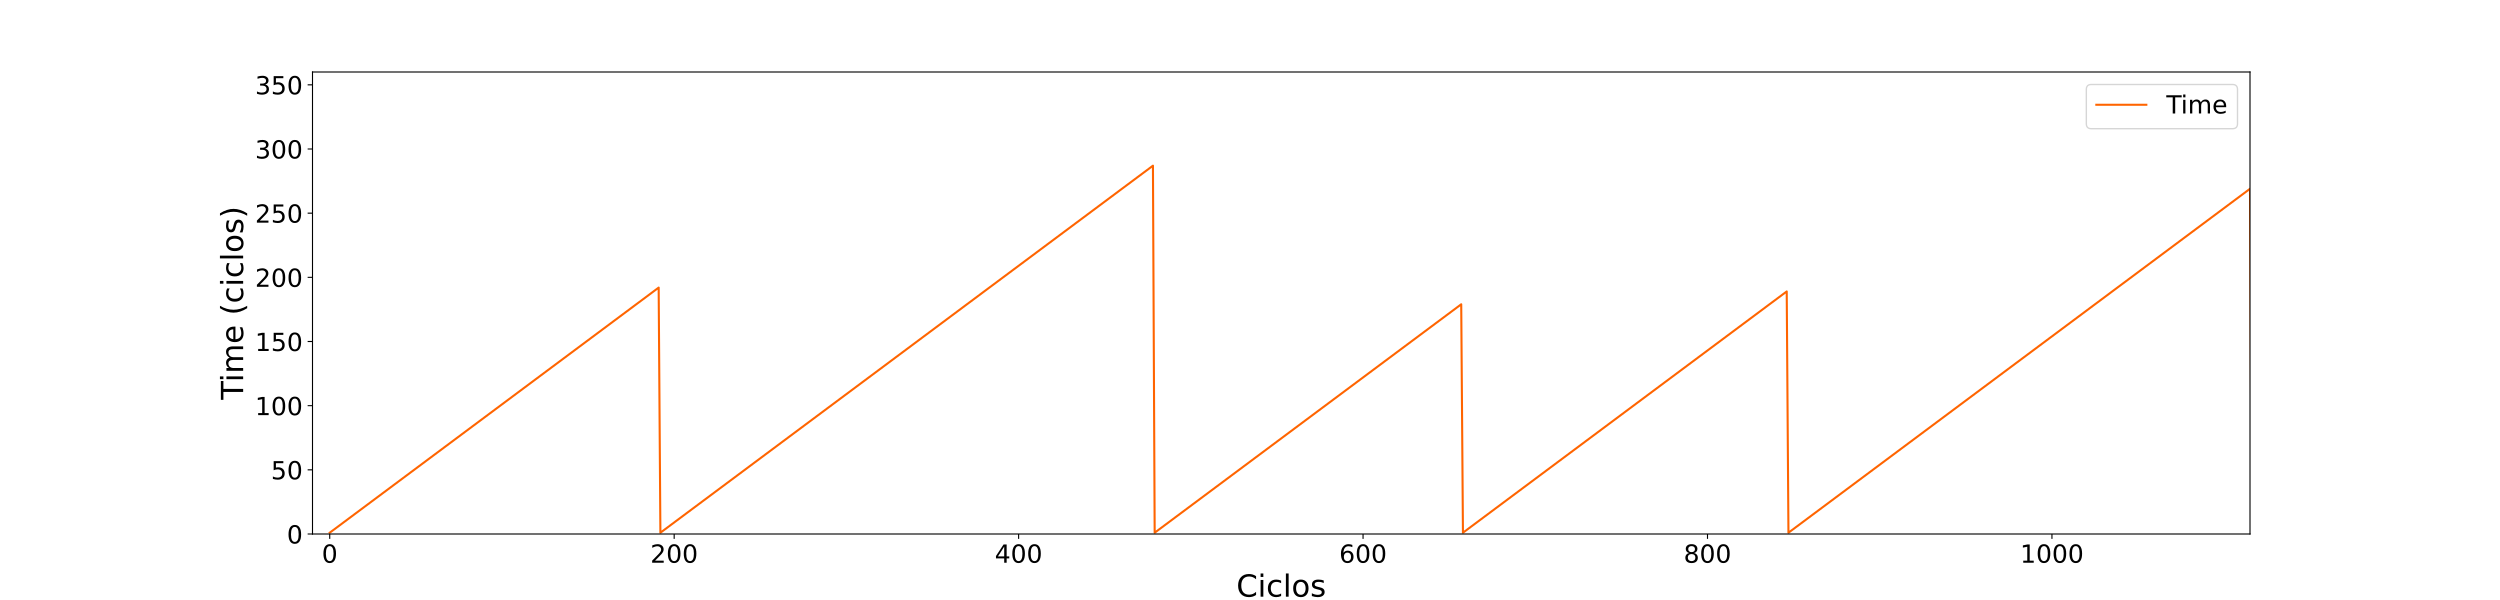
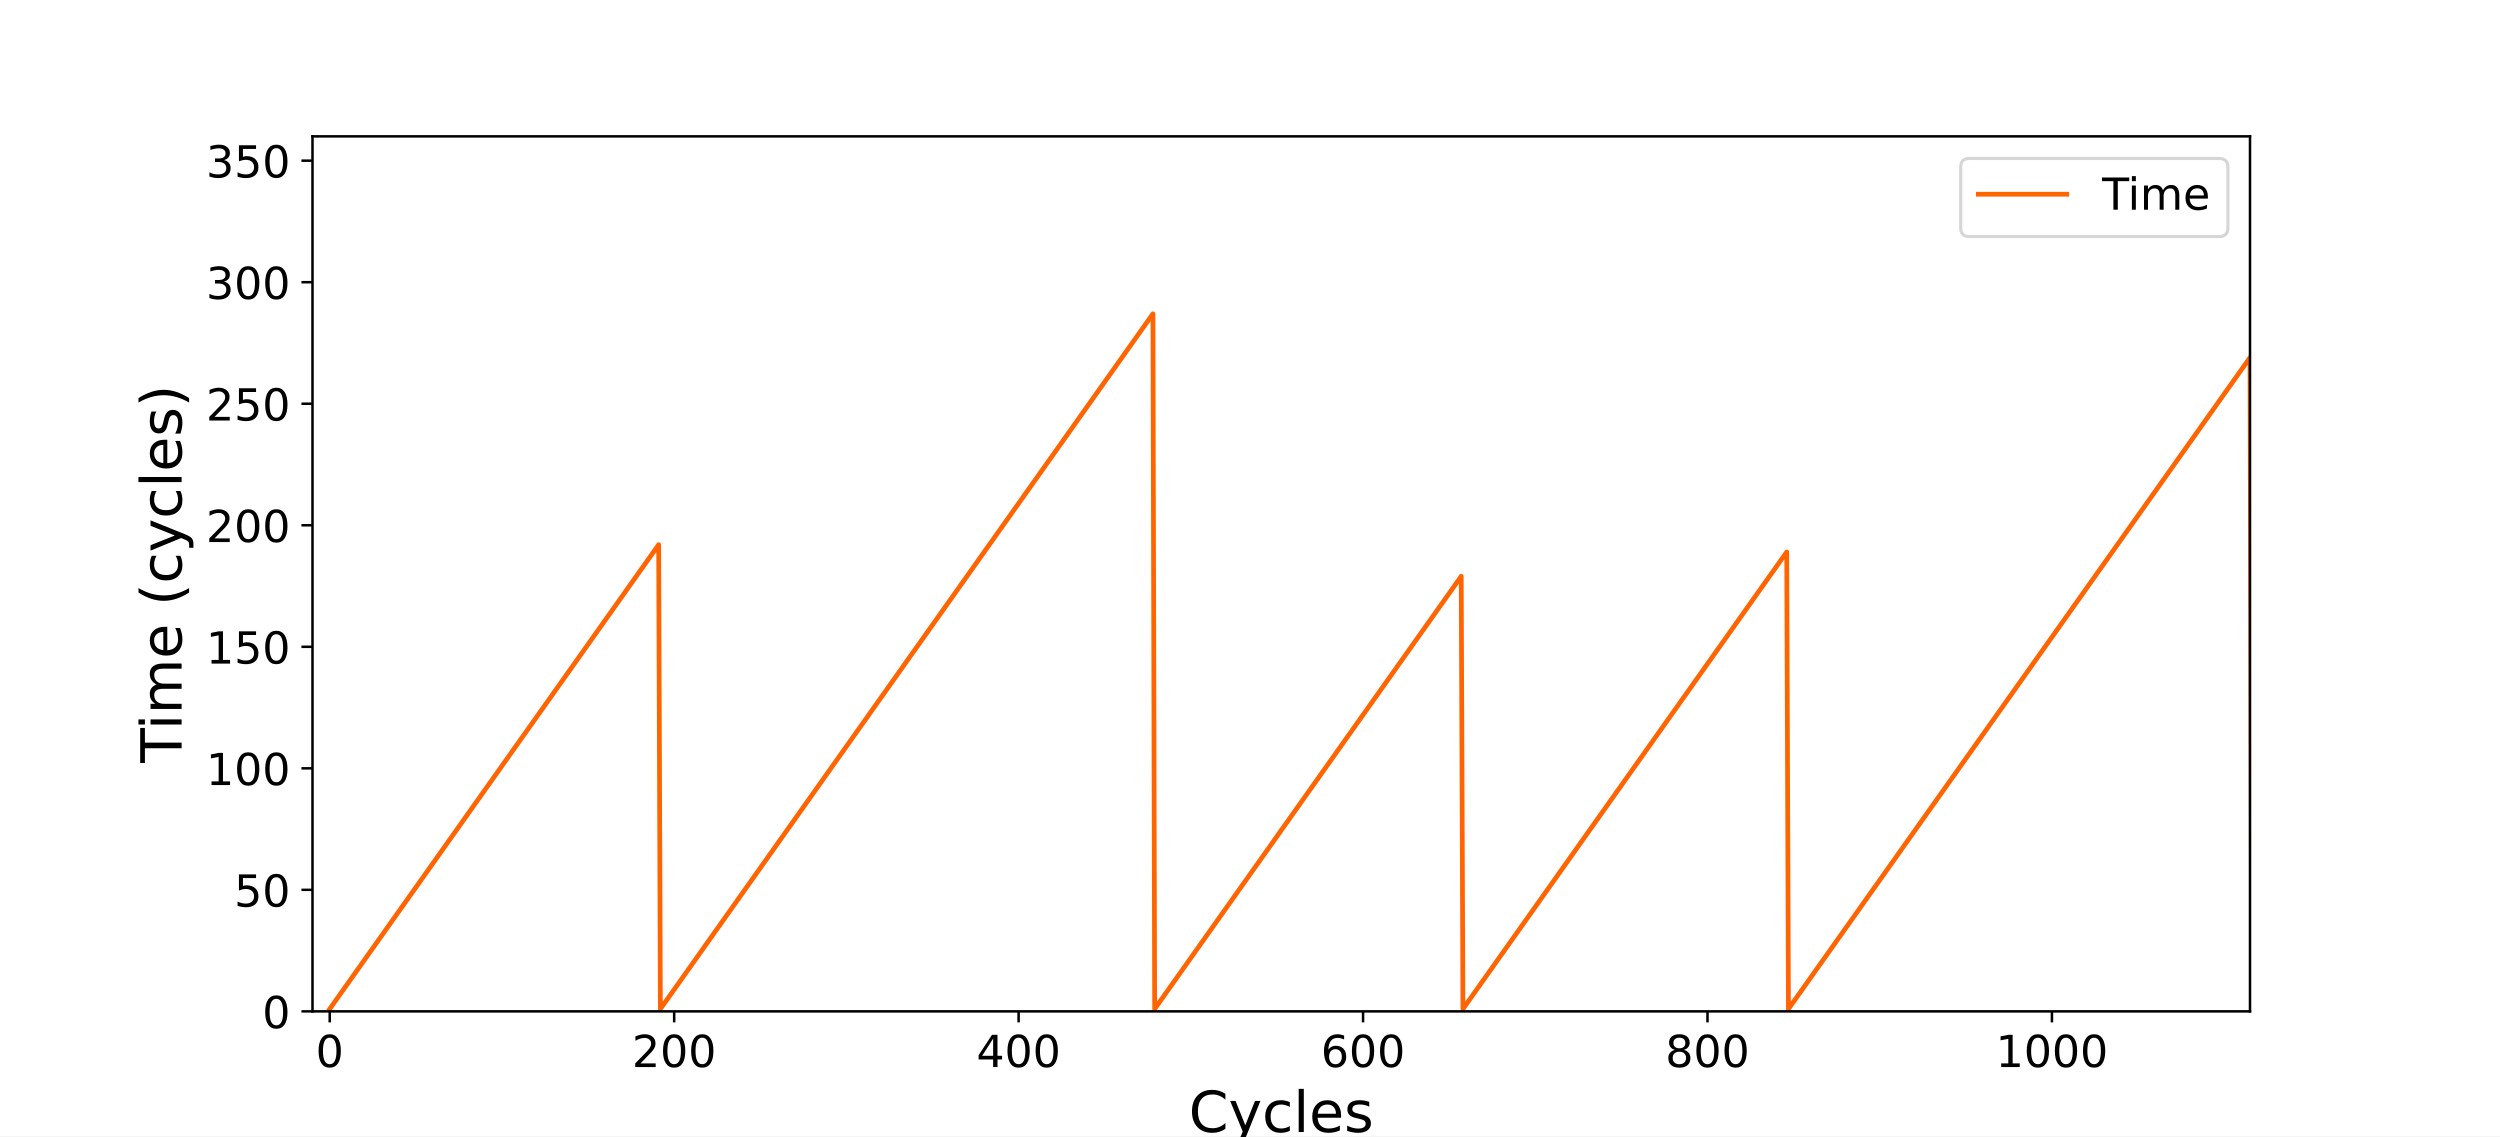
- <svg xmlns="http://www.w3.org/2000/svg" xmlns:xlink="http://www.w3.org/1999/xlink" width="1800pt" height="432pt" viewBox="0 0 1800 432" version="1.1">
+ <svg xmlns="http://www.w3.org/2000/svg" xmlns:xlink="http://www.w3.org/1999/xlink" width="792pt" height="360pt" viewBox="0 0 792 360" version="1.1">
  <defs>
    <style type="text/css">*{stroke-linejoin: round; stroke-linecap: butt}</style>
  </defs>
  <g id="figure_1">
    <g id="patch_1">
-       <path d="M 0 432  L 1800 432  L 1800 0  L 0 0  z " style="fill: #ffffff" />
+       <path d="M 0 360  L 792 360  L 792 0  L 0 0  z " style="fill: #ffffff" />
    </g>
    <g id="axes_1">
      <g id="patch_2">
-         <path d="M 225 384.48  L 1620 384.48  L 1620 51.84  L 225 51.84  z " style="fill: #ffffff" />
+         <path d="M 99 320.4  L 712.8 320.4  L 712.8 43.2  L 99 43.2  z " style="fill: #ffffff" />
      </g>
      <g id="matplotlib.axis_1">
        <g id="xtick_1">
          <g id="line2d_1">
            <defs>
-               <path id="m627f3adb25" d="M 0 0  L 0 3.5  " style="stroke: #000000; stroke-width: 0.8" />
+               <path id="m4d0b27b10e" d="M 0 0  L 0 3.5  " style="stroke: #000000; stroke-width: 0.8" />
            </defs>
            <g>
-               <use xlink:href="#m627f3adb25" x="237.4" y="384.48" style="stroke: #000000; stroke-width: 0.8" />
+               <use xlink:href="#m4d0b27b10e" x="104.456" y="320.4" style="stroke: #000000; stroke-width: 0.8" />
            </g>
          </g>
          <g id="text_1">
-             <g transform="translate(231.6738 405.1572)scale(0.18 -0.18)">
+             <g transform="translate(100.0023 338.0378)scale(0.14 -0.14)">
              <defs>
                <path id="DejaVuSans-30" d="M 2034 4250  Q 1547 4250 1301 3770  Q 1056 3291 1056 2328  Q 1056 1369 1301 889  Q 1547 409 2034 409  Q 2525 409 2770 889  Q 3016 1369 3016 2328  Q 3016 3291 2770 3770  Q 2525 4250 2034 4250  z M 2034 4750  Q 2819 4750 3233 4129  Q 3647 3509 3647 2328  Q 3647 1150 3233 529  Q 2819 -91 2034 -91  Q 1250 -91 836 529  Q 422 1150 422 2328  Q 422 3509 836 4129  Q 1250 4750 2034 4750  z " transform="scale(0.015625)" />
              </defs>
              <use xlink:href="#DejaVuSans-30" />
            </g>
          </g>
        </g>
        <g id="xtick_2">
          <g id="line2d_2">
            <g>
-               <use xlink:href="#m627f3adb25" x="485.4" y="384.48" style="stroke: #000000; stroke-width: 0.8" />
+               <use xlink:href="#m4d0b27b10e" x="213.576" y="320.4" style="stroke: #000000; stroke-width: 0.8" />
            </g>
          </g>
          <g id="text_2">
-             <g transform="translate(468.2212 405.1572)scale(0.18 -0.18)">
+             <g transform="translate(200.2148 338.0378)scale(0.14 -0.14)">
              <defs>
                <path id="DejaVuSans-32" d="M 1228 531  L 3431 531  L 3431 0  L 469 0  L 469 531  Q 828 903 1448 1529  Q 2069 2156 2228 2338  Q 2531 2678 2651 2914  Q 2772 3150 2772 3378  Q 2772 3750 2511 3984  Q 2250 4219 1831 4219  Q 1534 4219 1204 4116  Q 875 4013 500 3803  L 500 4441  Q 881 4594 1212 4672  Q 1544 4750 1819 4750  Q 2544 4750 2975 4387  Q 3406 4025 3406 3419  Q 3406 3131 3298 2873  Q 3191 2616 2906 2266  Q 2828 2175 2409 1742  Q 1991 1309 1228 531  z " transform="scale(0.015625)" />
              </defs>
              <use xlink:href="#DejaVuSans-32" />
              <use xlink:href="#DejaVuSans-30" x="63.623" />
              <use xlink:href="#DejaVuSans-30" x="127.246" />
            </g>
          </g>
        </g>
        <g id="xtick_3">
          <g id="line2d_3">
            <g>
-               <use xlink:href="#m627f3adb25" x="733.4" y="384.48" style="stroke: #000000; stroke-width: 0.8" />
+               <use xlink:href="#m4d0b27b10e" x="322.696" y="320.4" style="stroke: #000000; stroke-width: 0.8" />
            </g>
          </g>
          <g id="text_3">
-             <g transform="translate(716.2213 405.1572)scale(0.18 -0.18)">
+             <g transform="translate(309.3347 338.0378)scale(0.14 -0.14)">
              <defs>
                <path id="DejaVuSans-34" d="M 2419 4116  L 825 1625  L 2419 1625  L 2419 4116  z M 2253 4666  L 3047 4666  L 3047 1625  L 3713 1625  L 3713 1100  L 3047 1100  L 3047 0  L 2419 0  L 2419 1100  L 313 1100  L 313 1709  L 2253 4666  z " transform="scale(0.015625)" />
              </defs>
              <use xlink:href="#DejaVuSans-34" />
              <use xlink:href="#DejaVuSans-30" x="63.623" />
              <use xlink:href="#DejaVuSans-30" x="127.246" />
            </g>
          </g>
        </g>
        <g id="xtick_4">
          <g id="line2d_4">
            <g>
-               <use xlink:href="#m627f3adb25" x="981.4" y="384.48" style="stroke: #000000; stroke-width: 0.8" />
+               <use xlink:href="#m4d0b27b10e" x="431.816" y="320.4" style="stroke: #000000; stroke-width: 0.8" />
            </g>
          </g>
          <g id="text_4">
-             <g transform="translate(964.2213 405.1572)scale(0.18 -0.18)">
+             <g transform="translate(418.4547 338.0378)scale(0.14 -0.14)">
              <defs>
                <path id="DejaVuSans-36" d="M 2113 2584  Q 1688 2584 1439 2293  Q 1191 2003 1191 1497  Q 1191 994 1439 701  Q 1688 409 2113 409  Q 2538 409 2786 701  Q 3034 994 3034 1497  Q 3034 2003 2786 2293  Q 2538 2584 2113 2584  z M 3366 4563  L 3366 3988  Q 3128 4100 2886 4159  Q 2644 4219 2406 4219  Q 1781 4219 1451 3797  Q 1122 3375 1075 2522  Q 1259 2794 1537 2939  Q 1816 3084 2150 3084  Q 2853 3084 3261 2657  Q 3669 2231 3669 1497  Q 3669 778 3244 343  Q 2819 -91 2113 -91  Q 1303 -91 875 529  Q 447 1150 447 2328  Q 447 3434 972 4092  Q 1497 4750 2381 4750  Q 2619 4750 2861 4703  Q 3103 4656 3366 4563  z " transform="scale(0.015625)" />
              </defs>
              <use xlink:href="#DejaVuSans-36" />
              <use xlink:href="#DejaVuSans-30" x="63.623" />
              <use xlink:href="#DejaVuSans-30" x="127.246" />
            </g>
          </g>
        </g>
        <g id="xtick_5">
          <g id="line2d_5">
            <g>
-               <use xlink:href="#m627f3adb25" x="1229.4" y="384.48" style="stroke: #000000; stroke-width: 0.8" />
+               <use xlink:href="#m4d0b27b10e" x="540.936" y="320.4" style="stroke: #000000; stroke-width: 0.8" />
            </g>
          </g>
          <g id="text_5">
-             <g transform="translate(1212.221 405.1572)scale(0.18 -0.18)">
+             <g transform="translate(527.5747 338.0378)scale(0.14 -0.14)">
              <defs>
                <path id="DejaVuSans-38" d="M 2034 2216  Q 1584 2216 1326 1975  Q 1069 1734 1069 1313  Q 1069 891 1326 650  Q 1584 409 2034 409  Q 2484 409 2743 651  Q 3003 894 3003 1313  Q 3003 1734 2745 1975  Q 2488 2216 2034 2216  z M 1403 2484  Q 997 2584 770 2862  Q 544 3141 544 3541  Q 544 4100 942 4425  Q 1341 4750 2034 4750  Q 2731 4750 3128 4425  Q 3525 4100 3525 3541  Q 3525 3141 3298 2862  Q 3072 2584 2669 2484  Q 3125 2378 3379 2068  Q 3634 1759 3634 1313  Q 3634 634 3220 271  Q 2806 -91 2034 -91  Q 1263 -91 848 271  Q 434 634 434 1313  Q 434 1759 690 2068  Q 947 2378 1403 2484  z M 1172 3481  Q 1172 3119 1398 2916  Q 1625 2713 2034 2713  Q 2441 2713 2670 2916  Q 2900 3119 2900 3481  Q 2900 3844 2670 4047  Q 2441 4250 2034 4250  Q 1625 4250 1398 4047  Q 1172 3844 1172 3481  z " transform="scale(0.015625)" />
              </defs>
              <use xlink:href="#DejaVuSans-38" />
              <use xlink:href="#DejaVuSans-30" x="63.623" />
              <use xlink:href="#DejaVuSans-30" x="127.246" />
            </g>
          </g>
        </g>
        <g id="xtick_6">
          <g id="line2d_6">
            <g>
-               <use xlink:href="#m627f3adb25" x="1477.4" y="384.48" style="stroke: #000000; stroke-width: 0.8" />
+               <use xlink:href="#m4d0b27b10e" x="650.056" y="320.4" style="stroke: #000000; stroke-width: 0.8" />
            </g>
          </g>
          <g id="text_6">
-             <g transform="translate(1454.495 405.1572)scale(0.18 -0.18)">
+             <g transform="translate(632.241 338.0378)scale(0.14 -0.14)">
              <defs>
                <path id="DejaVuSans-31" d="M 794 531  L 1825 531  L 1825 4091  L 703 3866  L 703 4441  L 1819 4666  L 2450 4666  L 2450 531  L 3481 531  L 3481 0  L 794 0  L 794 531  z " transform="scale(0.015625)" />
              </defs>
              <use xlink:href="#DejaVuSans-31" />
              <use xlink:href="#DejaVuSans-30" x="63.623" />
              <use xlink:href="#DejaVuSans-30" x="127.246" />
              <use xlink:href="#DejaVuSans-30" x="190.869" />
            </g>
          </g>
        </g>
        <g id="text_7">
-           <g transform="translate(890.1978 429.6172)scale(0.22 -0.22)">
+           <g transform="translate(376.6134 358.6266)scale(0.18 -0.18)">
            <defs>
              <path id="DejaVuSans-43" d="M 4122 4306  L 4122 3641  Q 3803 3938 3442 4084  Q 3081 4231 2675 4231  Q 1875 4231 1450 3742  Q 1025 3253 1025 2328  Q 1025 1406 1450 917  Q 1875 428 2675 428  Q 3081 428 3442 575  Q 3803 722 4122 1019  L 4122 359  Q 3791 134 3420 21  Q 3050 -91 2638 -91  Q 1578 -91 968 557  Q 359 1206 359 2328  Q 359 3453 968 4101  Q 1578 4750 2638 4750  Q 3056 4750 3426 4639  Q 3797 4528 4122 4306  z " transform="scale(0.015625)" />
-               <path id="DejaVuSans-69" d="M 603 3500  L 1178 3500  L 1178 0  L 603 0  L 603 3500  z M 603 4863  L 1178 4863  L 1178 4134  L 603 4134  L 603 4863  z " transform="scale(0.015625)" />
+               <path id="DejaVuSans-79" d="M 2059 -325  Q 1816 -950 1584 -1140  Q 1353 -1331 966 -1331  L 506 -1331  L 506 -850  L 844 -850  Q 1081 -850 1212 -737  Q 1344 -625 1503 -206  L 1606 56  L 191 3500  L 800 3500  L 1894 763  L 2988 3500  L 3597 3500  L 2059 -325  z " transform="scale(0.015625)" />
              <path id="DejaVuSans-63" d="M 3122 3366  L 3122 2828  Q 2878 2963 2633 3030  Q 2388 3097 2138 3097  Q 1578 3097 1268 2742  Q 959 2388 959 1747  Q 959 1106 1268 751  Q 1578 397 2138 397  Q 2388 397 2633 464  Q 2878 531 3122 666  L 3122 134  Q 2881 22 2623 -34  Q 2366 -91 2075 -91  Q 1284 -91 818 406  Q 353 903 353 1747  Q 353 2603 823 3093  Q 1294 3584 2113 3584  Q 2378 3584 2631 3529  Q 2884 3475 3122 3366  z " transform="scale(0.015625)" />
              <path id="DejaVuSans-6c" d="M 603 4863  L 1178 4863  L 1178 0  L 603 0  L 603 4863  z " transform="scale(0.015625)" />
-               <path id="DejaVuSans-6f" d="M 1959 3097  Q 1497 3097 1228 2736  Q 959 2375 959 1747  Q 959 1119 1226 758  Q 1494 397 1959 397  Q 2419 397 2687 759  Q 2956 1122 2956 1747  Q 2956 2369 2687 2733  Q 2419 3097 1959 3097  z M 1959 3584  Q 2709 3584 3137 3096  Q 3566 2609 3566 1747  Q 3566 888 3137 398  Q 2709 -91 1959 -91  Q 1206 -91 779 398  Q 353 888 353 1747  Q 353 2609 779 3096  Q 1206 3584 1959 3584  z " transform="scale(0.015625)" />
+               <path id="DejaVuSans-65" d="M 3597 1894  L 3597 1613  L 953 1613  Q 991 1019 1311 708  Q 1631 397 2203 397  Q 2534 397 2845 478  Q 3156 559 3463 722  L 3463 178  Q 3153 47 2828 -22  Q 2503 -91 2169 -91  Q 1331 -91 842 396  Q 353 884 353 1716  Q 353 2575 817 3079  Q 1281 3584 2069 3584  Q 2775 3584 3186 3129  Q 3597 2675 3597 1894  z M 3022 2063  Q 3016 2534 2758 2815  Q 2500 3097 2075 3097  Q 1594 3097 1305 2825  Q 1016 2553 972 2059  L 3022 2063  z " transform="scale(0.015625)" />
              <path id="DejaVuSans-73" d="M 2834 3397  L 2834 2853  Q 2591 2978 2328 3040  Q 2066 3103 1784 3103  Q 1356 3103 1142 2972  Q 928 2841 928 2578  Q 928 2378 1081 2264  Q 1234 2150 1697 2047  L 1894 2003  Q 2506 1872 2764 1633  Q 3022 1394 3022 966  Q 3022 478 2636 193  Q 2250 -91 1575 -91  Q 1294 -91 989 -36  Q 684 19 347 128  L 347 722  Q 666 556 975 473  Q 1284 391 1588 391  Q 1994 391 2212 530  Q 2431 669 2431 922  Q 2431 1156 2273 1281  Q 2116 1406 1581 1522  L 1381 1569  Q 847 1681 609 1914  Q 372 2147 372 2553  Q 372 3047 722 3315  Q 1072 3584 1716 3584  Q 2034 3584 2315 3537  Q 2597 3491 2834 3397  z " transform="scale(0.015625)" />
            </defs>
            <use xlink:href="#DejaVuSans-43" />
-             <use xlink:href="#DejaVuSans-69" x="69.824" />
-             <use xlink:href="#DejaVuSans-63" x="97.607" />
-             <use xlink:href="#DejaVuSans-6c" x="152.588" />
-             <use xlink:href="#DejaVuSans-6f" x="180.371" />
-             <use xlink:href="#DejaVuSans-73" x="241.553" />
+             <use xlink:href="#DejaVuSans-79" x="69.824" />
+             <use xlink:href="#DejaVuSans-63" x="129.004" />
+             <use xlink:href="#DejaVuSans-6c" x="183.984" />
+             <use xlink:href="#DejaVuSans-65" x="211.768" />
+             <use xlink:href="#DejaVuSans-73" x="273.291" />
          </g>
        </g>
      </g>
      <g id="matplotlib.axis_2">
        <g id="ytick_1">
          <g id="line2d_7">
            <defs>
-               <path id="m184f937d7e" d="M 0 0  L -3.5 0  " style="stroke: #000000; stroke-width: 0.8" />
+               <path id="m9a2570627b" d="M 0 0  L -3.5 0  " style="stroke: #000000; stroke-width: 0.8" />
            </defs>
            <g>
-               <use xlink:href="#m184f937d7e" x="225" y="384.48" style="stroke: #000000; stroke-width: 0.8" />
+               <use xlink:href="#m9a2570627b" x="99" y="320.4" style="stroke: #000000; stroke-width: 0.8" />
            </g>
          </g>
          <g id="text_8">
-             <g transform="translate(206.5475 391.3186)scale(0.18 -0.18)">
+             <g transform="translate(83.0925 325.7189)scale(0.14 -0.14)">
              <use xlink:href="#DejaVuSans-30" />
            </g>
          </g>
        </g>
        <g id="ytick_2">
          <g id="line2d_8">
            <g>
-               <use xlink:href="#m184f937d7e" x="225" y="338.28" style="stroke: #000000; stroke-width: 0.8" />
+               <use xlink:href="#m9a2570627b" x="99" y="281.9" style="stroke: #000000; stroke-width: 0.8" />
            </g>
          </g>
          <g id="text_9">
-             <g transform="translate(195.095 345.1186)scale(0.18 -0.18)">
+             <g transform="translate(74.185 287.2189)scale(0.14 -0.14)">
              <defs>
                <path id="DejaVuSans-35" d="M 691 4666  L 3169 4666  L 3169 4134  L 1269 4134  L 1269 2991  Q 1406 3038 1543 3061  Q 1681 3084 1819 3084  Q 2600 3084 3056 2656  Q 3513 2228 3513 1497  Q 3513 744 3044 326  Q 2575 -91 1722 -91  Q 1428 -91 1123 -41  Q 819 9 494 109  L 494 744  Q 775 591 1075 516  Q 1375 441 1709 441  Q 2250 441 2565 725  Q 2881 1009 2881 1497  Q 2881 1984 2565 2268  Q 2250 2553 1709 2553  Q 1456 2553 1204 2497  Q 953 2441 691 2322  L 691 4666  z " transform="scale(0.015625)" />
              </defs>
              <use xlink:href="#DejaVuSans-35" />
              <use xlink:href="#DejaVuSans-30" x="63.623" />
            </g>
          </g>
        </g>
        <g id="ytick_3">
          <g id="line2d_9">
            <g>
-               <use xlink:href="#m184f937d7e" x="225" y="292.08" style="stroke: #000000; stroke-width: 0.8" />
+               <use xlink:href="#m9a2570627b" x="99" y="243.4" style="stroke: #000000; stroke-width: 0.8" />
            </g>
          </g>
          <g id="text_10">
-             <g transform="translate(183.6425 298.9186)scale(0.18 -0.18)">
+             <g transform="translate(65.2775 248.7189)scale(0.14 -0.14)">
              <use xlink:href="#DejaVuSans-31" />
              <use xlink:href="#DejaVuSans-30" x="63.623" />
              <use xlink:href="#DejaVuSans-30" x="127.246" />
            </g>
          </g>
        </g>
        <g id="ytick_4">
          <g id="line2d_10">
            <g>
-               <use xlink:href="#m184f937d7e" x="225" y="245.88" style="stroke: #000000; stroke-width: 0.8" />
+               <use xlink:href="#m9a2570627b" x="99" y="204.9" style="stroke: #000000; stroke-width: 0.8" />
            </g>
          </g>
          <g id="text_11">
-             <g transform="translate(183.6425 252.7186)scale(0.18 -0.18)">
+             <g transform="translate(65.2775 210.2189)scale(0.14 -0.14)">
              <use xlink:href="#DejaVuSans-31" />
              <use xlink:href="#DejaVuSans-35" x="63.623" />
              <use xlink:href="#DejaVuSans-30" x="127.246" />
            </g>
          </g>
        </g>
        <g id="ytick_5">
          <g id="line2d_11">
            <g>
-               <use xlink:href="#m184f937d7e" x="225" y="199.68" style="stroke: #000000; stroke-width: 0.8" />
+               <use xlink:href="#m9a2570627b" x="99" y="166.4" style="stroke: #000000; stroke-width: 0.8" />
            </g>
          </g>
          <g id="text_12">
-             <g transform="translate(183.6425 206.5186)scale(0.18 -0.18)">
+             <g transform="translate(65.2775 171.7189)scale(0.14 -0.14)">
              <use xlink:href="#DejaVuSans-32" />
              <use xlink:href="#DejaVuSans-30" x="63.623" />
              <use xlink:href="#DejaVuSans-30" x="127.246" />
            </g>
          </g>
        </g>
        <g id="ytick_6">
          <g id="line2d_12">
            <g>
-               <use xlink:href="#m184f937d7e" x="225" y="153.48" style="stroke: #000000; stroke-width: 0.8" />
+               <use xlink:href="#m9a2570627b" x="99" y="127.9" style="stroke: #000000; stroke-width: 0.8" />
            </g>
          </g>
          <g id="text_13">
-             <g transform="translate(183.6425 160.3186)scale(0.18 -0.18)">
+             <g transform="translate(65.2775 133.2189)scale(0.14 -0.14)">
              <use xlink:href="#DejaVuSans-32" />
              <use xlink:href="#DejaVuSans-35" x="63.623" />
              <use xlink:href="#DejaVuSans-30" x="127.246" />
            </g>
          </g>
        </g>
        <g id="ytick_7">
          <g id="line2d_13">
            <g>
-               <use xlink:href="#m184f937d7e" x="225" y="107.28" style="stroke: #000000; stroke-width: 0.8" />
+               <use xlink:href="#m9a2570627b" x="99" y="89.4" style="stroke: #000000; stroke-width: 0.8" />
            </g>
          </g>
          <g id="text_14">
-             <g transform="translate(183.6425 114.1186)scale(0.18 -0.18)">
+             <g transform="translate(65.2775 94.71891)scale(0.14 -0.14)">
              <defs>
                <path id="DejaVuSans-33" d="M 2597 2516  Q 3050 2419 3304 2112  Q 3559 1806 3559 1356  Q 3559 666 3084 287  Q 2609 -91 1734 -91  Q 1441 -91 1130 -33  Q 819 25 488 141  L 488 750  Q 750 597 1062 519  Q 1375 441 1716 441  Q 2309 441 2620 675  Q 2931 909 2931 1356  Q 2931 1769 2642 2001  Q 2353 2234 1838 2234  L 1294 2234  L 1294 2753  L 1863 2753  Q 2328 2753 2575 2939  Q 2822 3125 2822 3475  Q 2822 3834 2567 4026  Q 2313 4219 1838 4219  Q 1578 4219 1281 4162  Q 984 4106 628 3988  L 628 4550  Q 988 4650 1302 4700  Q 1616 4750 1894 4750  Q 2613 4750 3031 4423  Q 3450 4097 3450 3541  Q 3450 3153 3228 2886  Q 3006 2619 2597 2516  z " transform="scale(0.015625)" />
              </defs>
              <use xlink:href="#DejaVuSans-33" />
              <use xlink:href="#DejaVuSans-30" x="63.623" />
              <use xlink:href="#DejaVuSans-30" x="127.246" />
            </g>
          </g>
        </g>
        <g id="ytick_8">
          <g id="line2d_14">
            <g>
-               <use xlink:href="#m184f937d7e" x="225" y="61.08" style="stroke: #000000; stroke-width: 0.8" />
+               <use xlink:href="#m9a2570627b" x="99" y="50.9" style="stroke: #000000; stroke-width: 0.8" />
            </g>
          </g>
          <g id="text_15">
-             <g transform="translate(183.6425 67.91859)scale(0.18 -0.18)">
+             <g transform="translate(65.2775 56.21891)scale(0.14 -0.14)">
              <use xlink:href="#DejaVuSans-33" />
              <use xlink:href="#DejaVuSans-35" x="63.623" />
              <use xlink:href="#DejaVuSans-30" x="127.246" />
            </g>
          </g>
        </g>
        <g id="text_16">
-           <g transform="translate(175.0672 287.8227)rotate(-90)scale(0.22 -0.22)">
+           <g transform="translate(57.53406 241.6542)rotate(-90)scale(0.18 -0.18)">
            <defs>
              <path id="DejaVuSans-54" d="M -19 4666  L 3928 4666  L 3928 4134  L 2272 4134  L 2272 0  L 1638 0  L 1638 4134  L -19 4134  L -19 4666  z " transform="scale(0.015625)" />
+               <path id="DejaVuSans-69" d="M 603 3500  L 1178 3500  L 1178 0  L 603 0  L 603 3500  z M 603 4863  L 1178 4863  L 1178 4134  L 603 4134  L 603 4863  z " transform="scale(0.015625)" />
              <path id="DejaVuSans-6d" d="M 3328 2828  Q 3544 3216 3844 3400  Q 4144 3584 4550 3584  Q 5097 3584 5394 3201  Q 5691 2819 5691 2113  L 5691 0  L 5113 0  L 5113 2094  Q 5113 2597 4934 2840  Q 4756 3084 4391 3084  Q 3944 3084 3684 2787  Q 3425 2491 3425 1978  L 3425 0  L 2847 0  L 2847 2094  Q 2847 2600 2669 2842  Q 2491 3084 2119 3084  Q 1678 3084 1418 2786  Q 1159 2488 1159 1978  L 1159 0  L 581 0  L 581 3500  L 1159 3500  L 1159 2956  Q 1356 3278 1631 3431  Q 1906 3584 2284 3584  Q 2666 3584 2933 3390  Q 3200 3197 3328 2828  z " transform="scale(0.015625)" />
-               <path id="DejaVuSans-65" d="M 3597 1894  L 3597 1613  L 953 1613  Q 991 1019 1311 708  Q 1631 397 2203 397  Q 2534 397 2845 478  Q 3156 559 3463 722  L 3463 178  Q 3153 47 2828 -22  Q 2503 -91 2169 -91  Q 1331 -91 842 396  Q 353 884 353 1716  Q 353 2575 817 3079  Q 1281 3584 2069 3584  Q 2775 3584 3186 3129  Q 3597 2675 3597 1894  z M 3022 2063  Q 3016 2534 2758 2815  Q 2500 3097 2075 3097  Q 1594 3097 1305 2825  Q 1016 2553 972 2059  L 3022 2063  z " transform="scale(0.015625)" />
              <path id="DejaVuSans-20" transform="scale(0.015625)" />
              <path id="DejaVuSans-28" d="M 1984 4856  Q 1566 4138 1362 3434  Q 1159 2731 1159 2009  Q 1159 1288 1364 580  Q 1569 -128 1984 -844  L 1484 -844  Q 1016 -109 783 600  Q 550 1309 550 2009  Q 550 2706 781 3412  Q 1013 4119 1484 4856  L 1984 4856  z " transform="scale(0.015625)" />
              <path id="DejaVuSans-29" d="M 513 4856  L 1013 4856  Q 1481 4119 1714 3412  Q 1947 2706 1947 2009  Q 1947 1309 1714 600  Q 1481 -109 1013 -844  L 513 -844  Q 928 -128 1133 580  Q 1338 1288 1338 2009  Q 1338 2731 1133 3434  Q 928 4138 513 4856  z " transform="scale(0.015625)" />
            </defs>
            <use xlink:href="#DejaVuSans-54" />
            <use xlink:href="#DejaVuSans-69" x="57.959" />
            <use xlink:href="#DejaVuSans-6d" x="85.742" />
            <use xlink:href="#DejaVuSans-65" x="183.154" />
            <use xlink:href="#DejaVuSans-20" x="244.678" />
            <use xlink:href="#DejaVuSans-28" x="276.465" />
            <use xlink:href="#DejaVuSans-63" x="315.479" />
-             <use xlink:href="#DejaVuSans-69" x="370.459" />
-             <use xlink:href="#DejaVuSans-63" x="398.242" />
-             <use xlink:href="#DejaVuSans-6c" x="453.223" />
-             <use xlink:href="#DejaVuSans-6f" x="481.006" />
-             <use xlink:href="#DejaVuSans-73" x="542.188" />
-             <use xlink:href="#DejaVuSans-29" x="594.287" />
+             <use xlink:href="#DejaVuSans-79" x="370.459" />
+             <use xlink:href="#DejaVuSans-63" x="429.639" />
+             <use xlink:href="#DejaVuSans-6c" x="484.619" />
+             <use xlink:href="#DejaVuSans-65" x="512.402" />
+             <use xlink:href="#DejaVuSans-73" x="573.926" />
+             <use xlink:href="#DejaVuSans-29" x="626.025" />
          </g>
        </g>
      </g>
      <g id="line2d_15">
-         <path d="M 237.4 383.556  L 474.24 207.072  L 475.48 383.556  L 830.12 119.292  L 831.36 383.556  L 1052.08 219.084  L 1053.32 383.556  L 1286.44 209.844  L 1287.68 383.556  L 1620 135.924  L 1621.24 383.556  L 1621.24 383.556  " clip-path="url(#p01fab72309)" style="fill: none; stroke: #ff6400; stroke-width: 1.5; stroke-linecap: square" />
+         <path d="M 104.456 319.63  L 208.666 172.56  L 209.211 319.63  L 365.253 99.41  L 365.798 319.63  L 462.915 182.57  L 463.461 319.63  L 566.034 174.87  L 566.579 319.63  L 712.8 113.27  L 713.346 319.63  L 713.346 319.63  " clip-path="url(#pfae8e50845)" style="fill: none; stroke: #ff6400; stroke-width: 1.5; stroke-linecap: square" />
      </g>
      <g id="patch_3">
-         <path d="M 225 384.48  L 225 51.84  " style="fill: none; stroke: #000000; stroke-width: 0.8; stroke-linejoin: miter; stroke-linecap: square" />
+         <path d="M 99 320.4  L 99 43.2  " style="fill: none; stroke: #000000; stroke-width: 0.8; stroke-linejoin: miter; stroke-linecap: square" />
      </g>
      <g id="patch_4">
-         <path d="M 1620 384.48  L 1620 51.84  " style="fill: none; stroke: #000000; stroke-width: 0.8; stroke-linejoin: miter; stroke-linecap: square" />
+         <path d="M 712.8 320.4  L 712.8 43.2  " style="fill: none; stroke: #000000; stroke-width: 0.8; stroke-linejoin: miter; stroke-linecap: square" />
      </g>
      <g id="patch_5">
-         <path d="M 225 384.48  L 1620 384.48  " style="fill: none; stroke: #000000; stroke-width: 0.8; stroke-linejoin: miter; stroke-linecap: square" />
+         <path d="M 99 320.4  L 712.8 320.4  " style="fill: none; stroke: #000000; stroke-width: 0.8; stroke-linejoin: miter; stroke-linecap: square" />
      </g>
      <g id="patch_6">
-         <path d="M 225 51.84  L 1620 51.84  " style="fill: none; stroke: #000000; stroke-width: 0.8; stroke-linejoin: miter; stroke-linecap: square" />
+         <path d="M 99 43.2  L 712.8 43.2  " style="fill: none; stroke: #000000; stroke-width: 0.8; stroke-linejoin: miter; stroke-linecap: square" />
      </g>
      <g id="legend_1">
        <g id="patch_7">
-           <path d="M 1505.759 92.661  L 1607.4 92.661  Q 1611 92.661 1611 89.061  L 1611 64.44  Q 1611 60.84 1607.4 60.84  L 1505.759 60.84  Q 1502.159 60.84 1502.159 64.44  L 1502.159 89.061  Q 1502.159 92.661 1505.759 92.661  z " style="fill: #ffffff; opacity: 0.8; stroke: #cccccc; stroke-linejoin: miter" />
+           <path d="M 623.946 74.949  L 703 74.949  Q 705.8 74.949 705.8 72.149  L 705.8 53  Q 705.8 50.2 703 50.2  L 623.946 50.2  Q 621.146 50.2 621.146 53  L 621.146 72.149  Q 621.146 74.949 623.946 74.949  z " style="fill: #ffffff; opacity: 0.8; stroke: #cccccc; stroke-linejoin: miter" />
        </g>
        <g id="line2d_16">
-           <path d="M 1509.359 75.417  L 1527.359 75.417  L 1545.359 75.417  " style="fill: none; stroke: #ff6400; stroke-width: 1.5; stroke-linecap: square" />
+           <path d="M 626.746 61.538  L 640.746 61.538  L 654.746 61.538  " style="fill: none; stroke: #ff6400; stroke-width: 1.5; stroke-linecap: square" />
        </g>
        <g id="text_17">
-           <g transform="translate(1559.759 81.71719)scale(0.18 -0.18)">
+           <g transform="translate(665.9459 66.43781)scale(0.14 -0.14)">
            <use xlink:href="#DejaVuSans-54" />
            <use xlink:href="#DejaVuSans-69" x="57.959" />
            <use xlink:href="#DejaVuSans-6d" x="85.742" />
            <use xlink:href="#DejaVuSans-65" x="183.154" />
          </g>
        </g>
      </g>
    </g>
  </g>
  <defs>
-     <clipPath id="p01fab72309">
-       <rect x="225" y="51.84" width="1395" height="332.64" />
+     <clipPath id="pfae8e50845">
+       <rect x="99" y="43.2" width="613.8" height="277.2" />
    </clipPath>
  </defs>
</svg>
